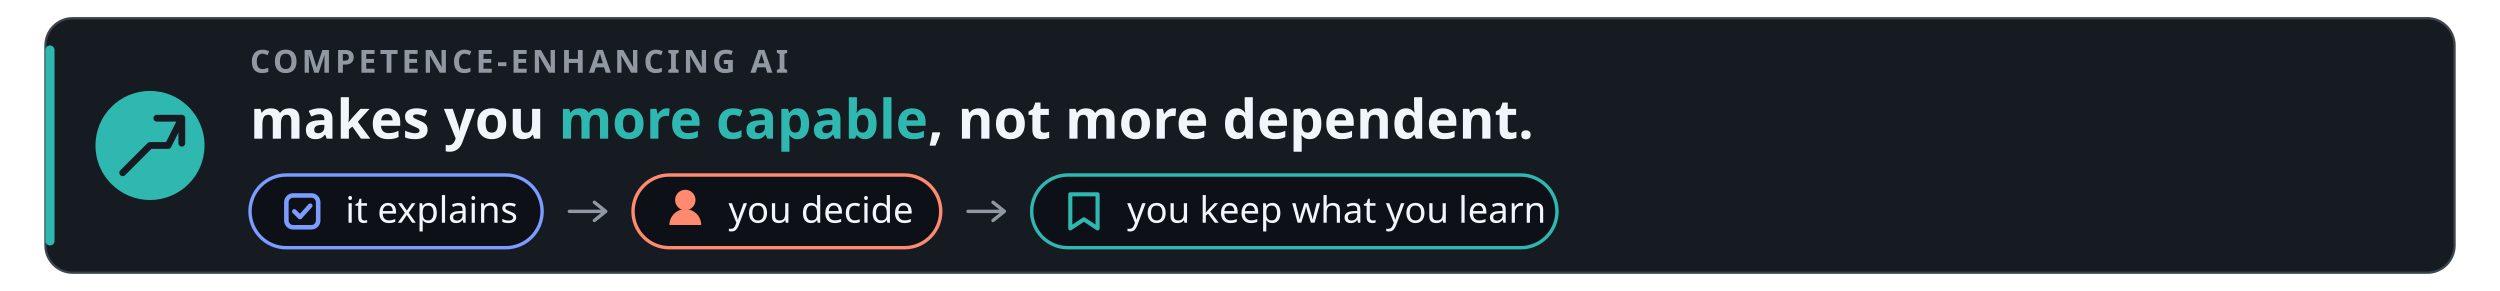
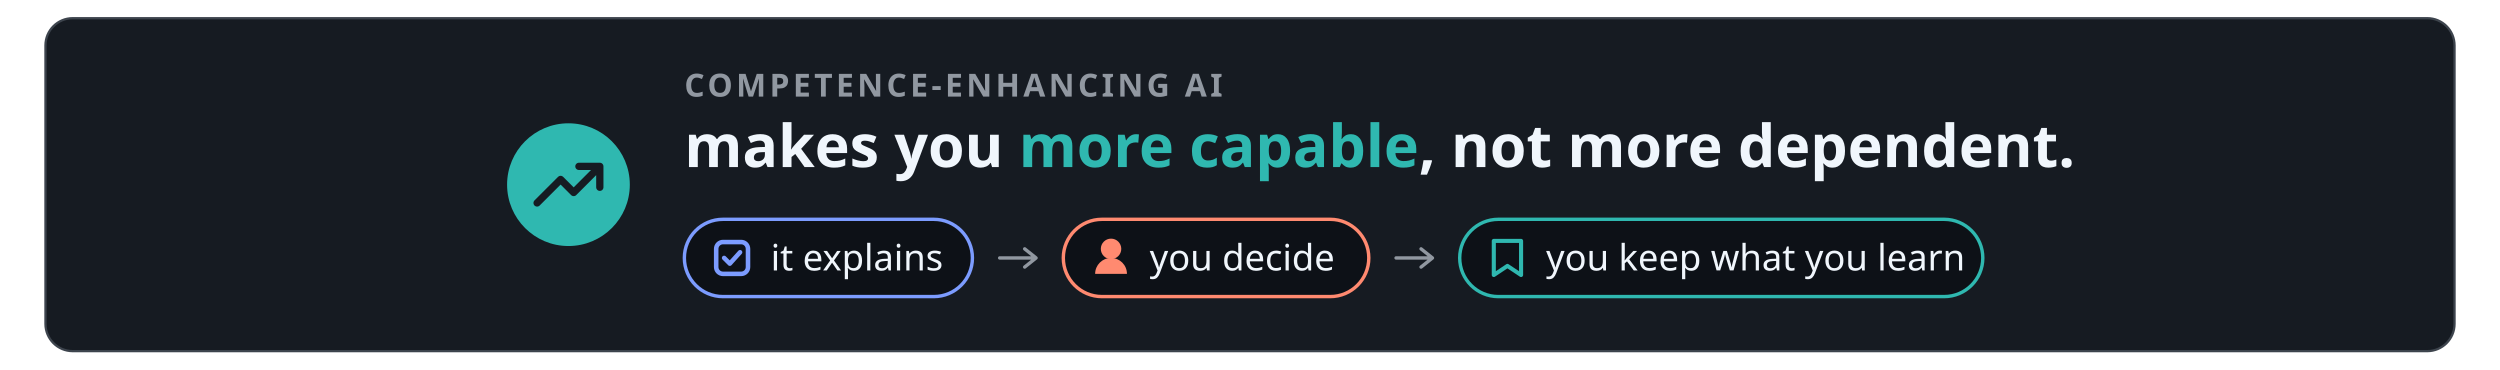
- <svg xmlns="http://www.w3.org/2000/svg" viewBox="0 0 1100 128" width="1100" height="128" role="img" aria-labelledby="title desc">
-   <rect x="20" y="8" width="1060" height="112" rx="12" fill="#161b22" stroke="#3d444d" stroke-width="1" />
-   <rect x="20" y="20" width="4" height="88" rx="2" fill="#2fb8b0" />
-   <circle cx="66" cy="64" r="24" fill="#2fb8b0" />
-   <path d="M54,76 L66,64 L74,64 L80,52 M69,52 H80 V63" fill="none" stroke="#161b22" stroke-width="3" stroke-linecap="round" stroke-linejoin="round" />
-   <text x="110" y="32" font-family="-apple-system,BlinkMacSystemFont,'Segoe UI','Noto Sans',Helvetica,Arial,sans-serif" font-size="14" fill="#9198a1" font-weight="700" letter-spacing="1.5">COMPETENCE-ENHANCING AI</text>
-   <text x="110" y="61" font-family="-apple-system,BlinkMacSystemFont,'Segoe UI','Noto Sans',Helvetica,Arial,sans-serif" font-size="24" fill="#f0f6fc" font-weight="700">makes you <tspan fill="#2fb8b0">more capable</tspan>, not more dependent.</text>
-   <rect x="110" y="77" width="128.531" height="32" rx="16" fill="#0d1117" stroke="#7c9cff" stroke-width="1.5" />
-   <rect x="126" y="86" width="14" height="14" rx="3" fill="none" stroke="#7c9cff" stroke-width="2" />
-   <path d="M129.5,93 l2.5,2.5 l4.5,-5" fill="none" stroke="#7c9cff" stroke-width="2" stroke-linecap="round" stroke-linejoin="round" />
-   <text x="152" y="98" font-family="-apple-system,BlinkMacSystemFont,'Segoe UI','Noto Sans',Helvetica,Arial,sans-serif" font-size="16" fill="#f0f6fc">it explains</text>
-   <path d="M250.531,93 h16 m-5,-4 l5,4 l-5,4" fill="none" stroke="#9198a1" stroke-width="1.5" stroke-linecap="round" stroke-linejoin="round" />
-   <rect x="278.531" y="77" width="135.398" height="32" rx="16" fill="#0d1117" stroke="#ff8a70" stroke-width="1.5" />
-   <circle cx="301.531" cy="88" r="4.5" fill="#ff8a70" />
-   <path d="M294.531,99 a7,7 0 0 1 14,0 z" fill="#ff8a70" />
-   <text x="320.531" y="98" font-family="-apple-system,BlinkMacSystemFont,'Segoe UI','Noto Sans',Helvetica,Arial,sans-serif" font-size="16" fill="#f0f6fc">you decide</text>
-   <path d="M425.929,93 h16 m-5,-4 l5,4 l-5,4" fill="none" stroke="#9198a1" stroke-width="1.5" stroke-linecap="round" stroke-linejoin="round" />
-   <rect x="453.929" y="77" width="231.148" height="32" rx="16" fill="#0d1117" stroke="#2fb8b0" stroke-width="1.5" />
-   <path d="M470.929,85.5 h12 v15 l-6,-4 l-6,4 Z" fill="none" stroke="#2fb8b0" stroke-width="1.8" stroke-linejoin="round" />
-   <text x="495.929" y="98" font-family="-apple-system,BlinkMacSystemFont,'Segoe UI','Noto Sans',Helvetica,Arial,sans-serif" font-size="16" fill="#f0f6fc">you keep what you learn</text>
+ <svg xmlns="http://www.w3.org/2000/svg" viewBox="0 0 1100 162.5" width="1100" height="162.5" role="img" aria-labelledby="title desc">
+   <rect x="20" y="8" width="1060" height="146.5" rx="12" fill="#161b22" stroke="#3d444d" stroke-width="1" />
+   <circle cx="250.12" cy="81.25" r="27" fill="#2fb8b0" />
+   <path d="M236.32,89.30 L246.67,78.95 L252.42,84.70 L263.92,73.20 M254.72,73.20 H263.92 V82.40" fill="none" stroke="#161b22" stroke-width="3.2" stroke-linecap="round" stroke-linejoin="round" />
+   <text x="301.12" y="42.5" font-family="-apple-system,BlinkMacSystemFont,'Segoe UI','Noto Sans',Helvetica,Arial,sans-serif" font-size="14" fill="#9198a1" font-weight="700" letter-spacing="1.5">COMPETENCE-ENHANCING AI</text>
+   <text x="301.12" y="73.5" font-family="-apple-system,BlinkMacSystemFont,'Segoe UI','Noto Sans',Helvetica,Arial,sans-serif" font-size="26" fill="#f0f6fc" font-weight="700">makes you <tspan fill="#2fb8b0">more capable</tspan>, not more dependent.</text>
+   <rect x="301.12" y="96.5" width="126.74" height="34" rx="17" fill="#0d1117" stroke="#7c9cff" stroke-width="1.5" />
+   <rect x="315.12" y="106.5" width="14" height="14" rx="3" fill="none" stroke="#7c9cff" stroke-width="2" />
+   <path d="M318.62,113.5 l2.5,2.5 l4.5,-5" fill="none" stroke="#7c9cff" stroke-width="2" stroke-linecap="round" stroke-linejoin="round" />
+   <text x="339.12" y="119" font-family="-apple-system,BlinkMacSystemFont,'Segoe UI','Noto Sans',Helvetica,Arial,sans-serif" font-size="16" fill="#f0f6fc">it explains</text>
+   <path d="M439.86,113.5 h16 m-5,-4 l5,4 l-5,4" fill="none" stroke="#9198a1" stroke-width="1.5" stroke-linecap="round" stroke-linejoin="round" />
+   <rect x="467.86" y="96.5" width="134.41" height="34" rx="17" fill="#0d1117" stroke="#ff8a70" stroke-width="1.5" />
+   <circle cx="488.86" cy="109.5" r="4.5" fill="#ff8a70" />
+   <path d="M481.86,120.5 a7,7 0 0 1 14,0 z" fill="#ff8a70" />
+   <text x="505.86" y="119" font-family="-apple-system,BlinkMacSystemFont,'Segoe UI','Noto Sans',Helvetica,Arial,sans-serif" font-size="16" fill="#f0f6fc">you decide</text>
+   <path d="M614.27,113.5 h16 m-5,-4 l5,4 l-5,4" fill="none" stroke="#9198a1" stroke-width="1.5" stroke-linecap="round" stroke-linejoin="round" />
+   <rect x="642.27" y="96.5" width="230.16" height="34" rx="17" fill="#0d1117" stroke="#2fb8b0" stroke-width="1.5" />
+   <path d="M657.27,106 h12 v15 l-6,-4 l-6,4 Z" fill="none" stroke="#2fb8b0" stroke-width="1.8" stroke-linejoin="round" />
+   <text x="680.27" y="119" font-family="-apple-system,BlinkMacSystemFont,'Segoe UI','Noto Sans',Helvetica,Arial,sans-serif" font-size="16" fill="#f0f6fc">you keep what you learn</text>
</svg>
